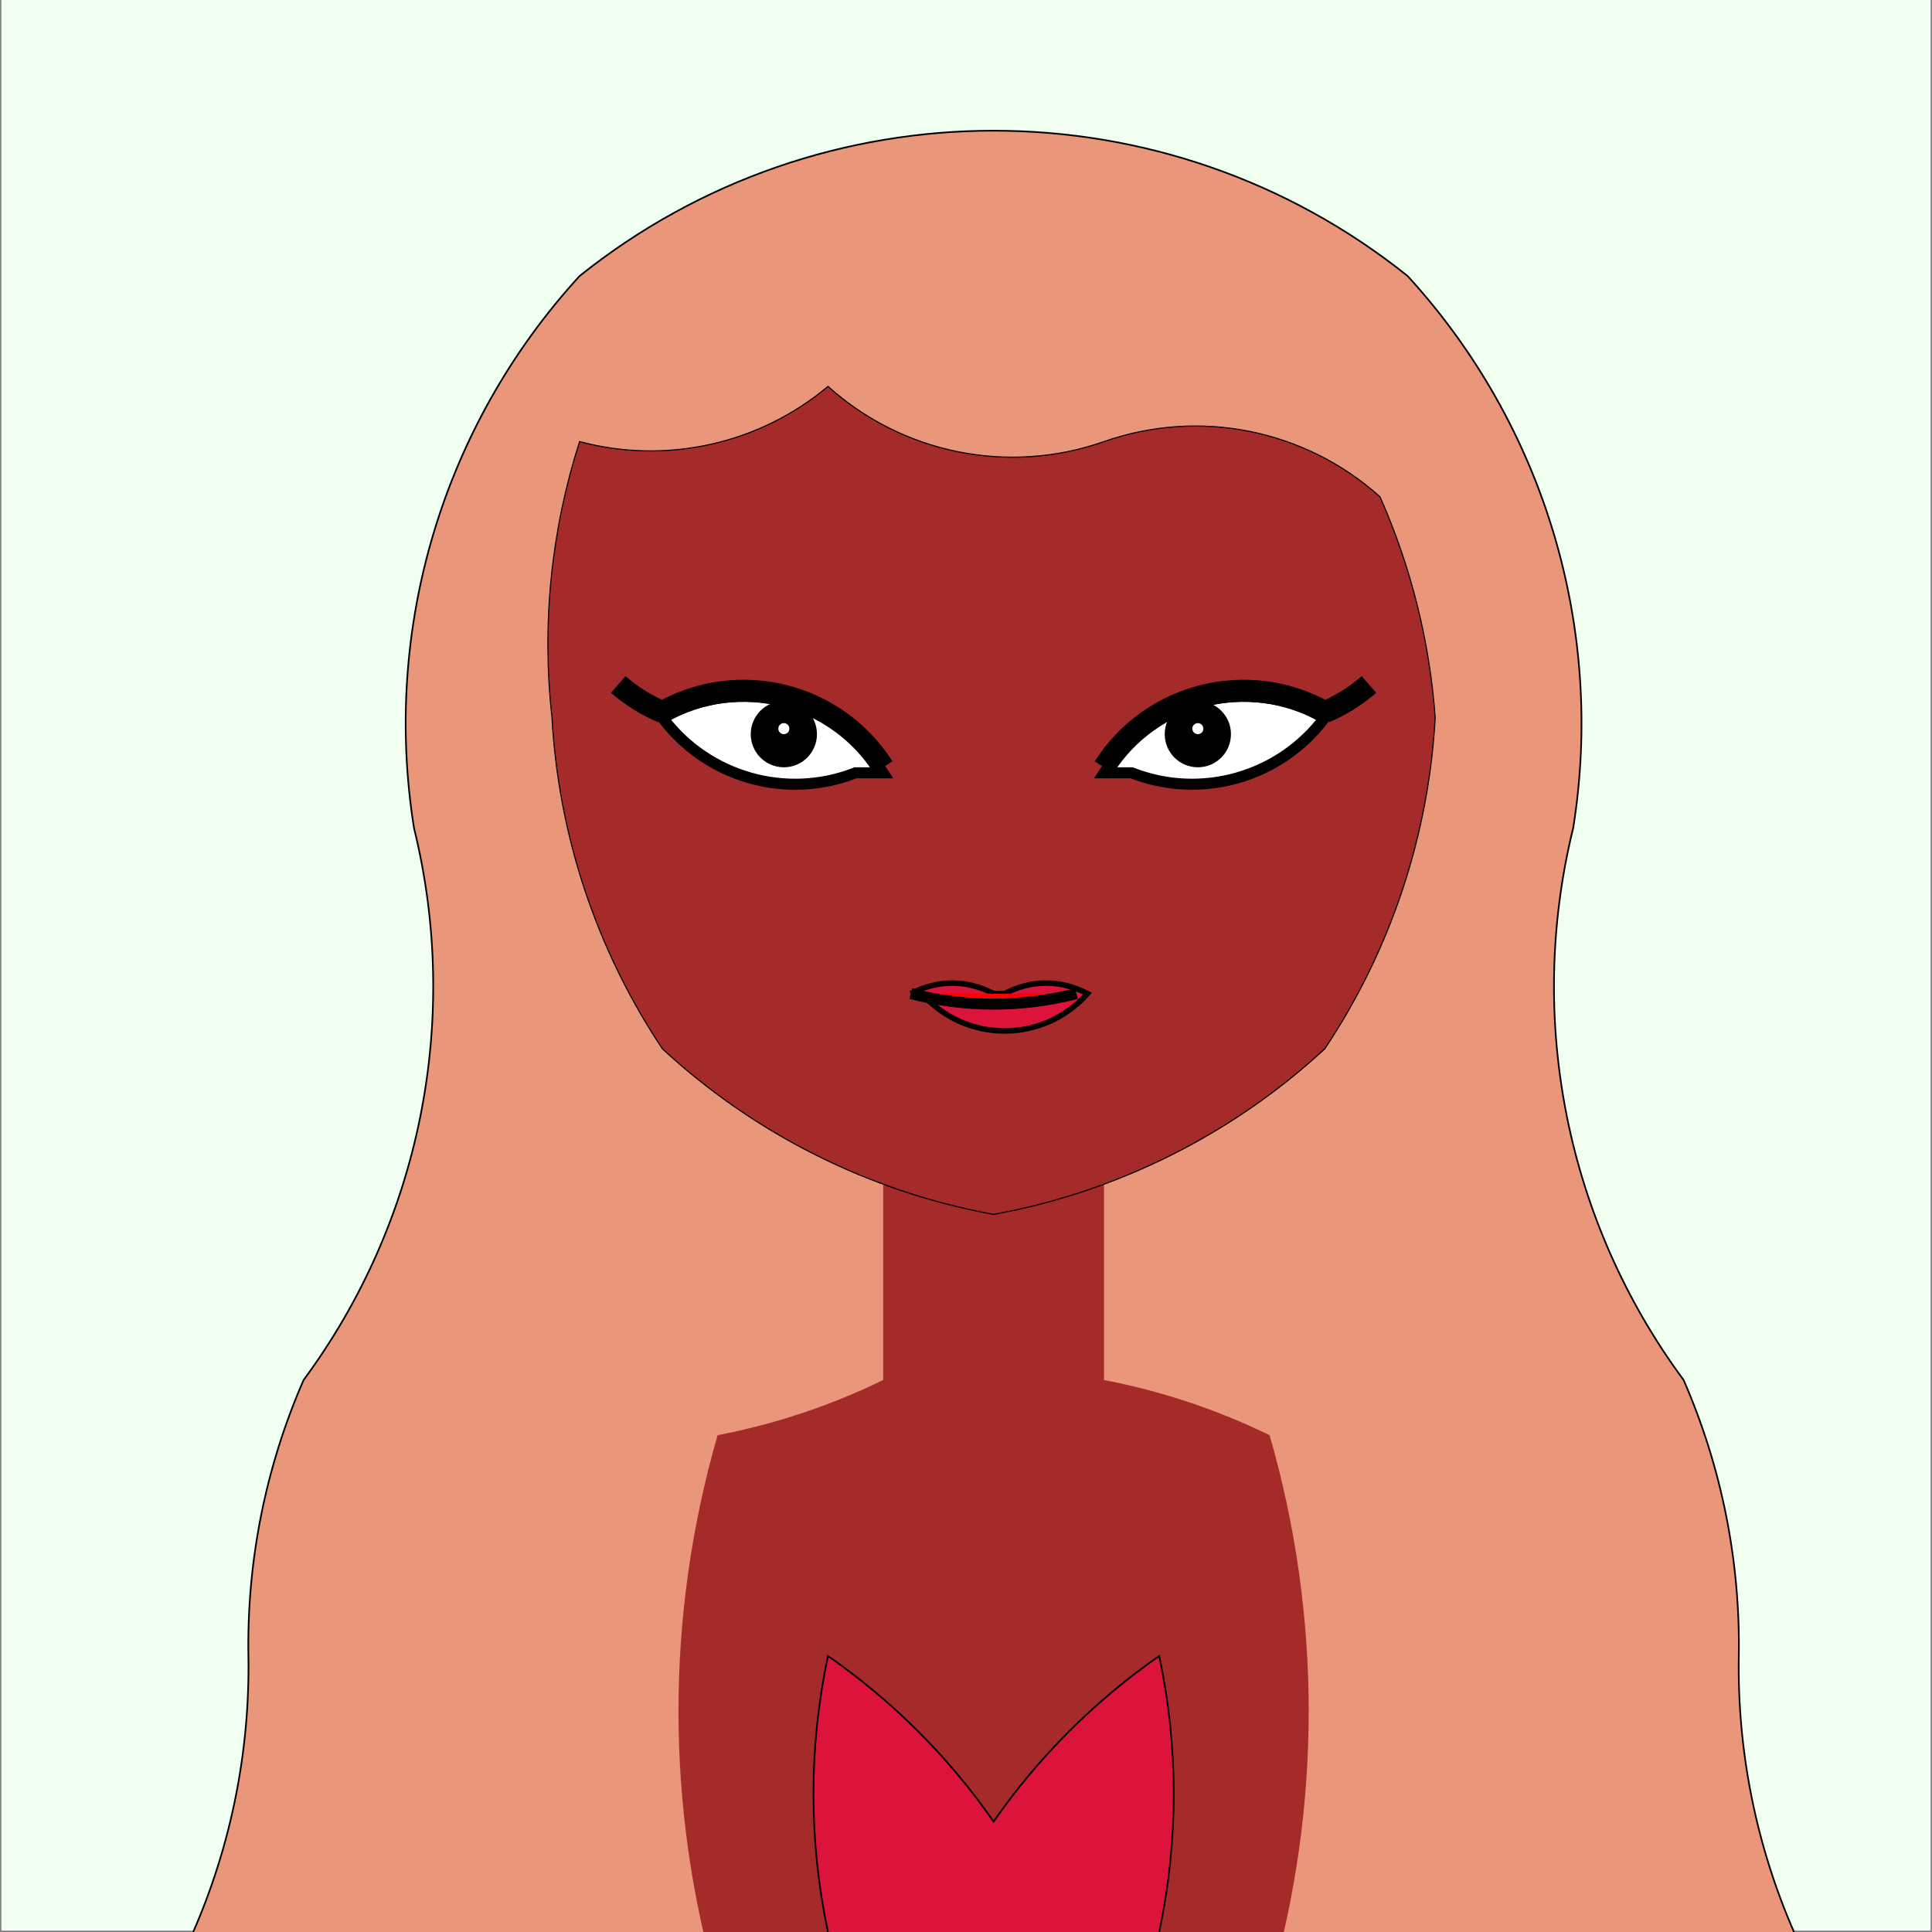
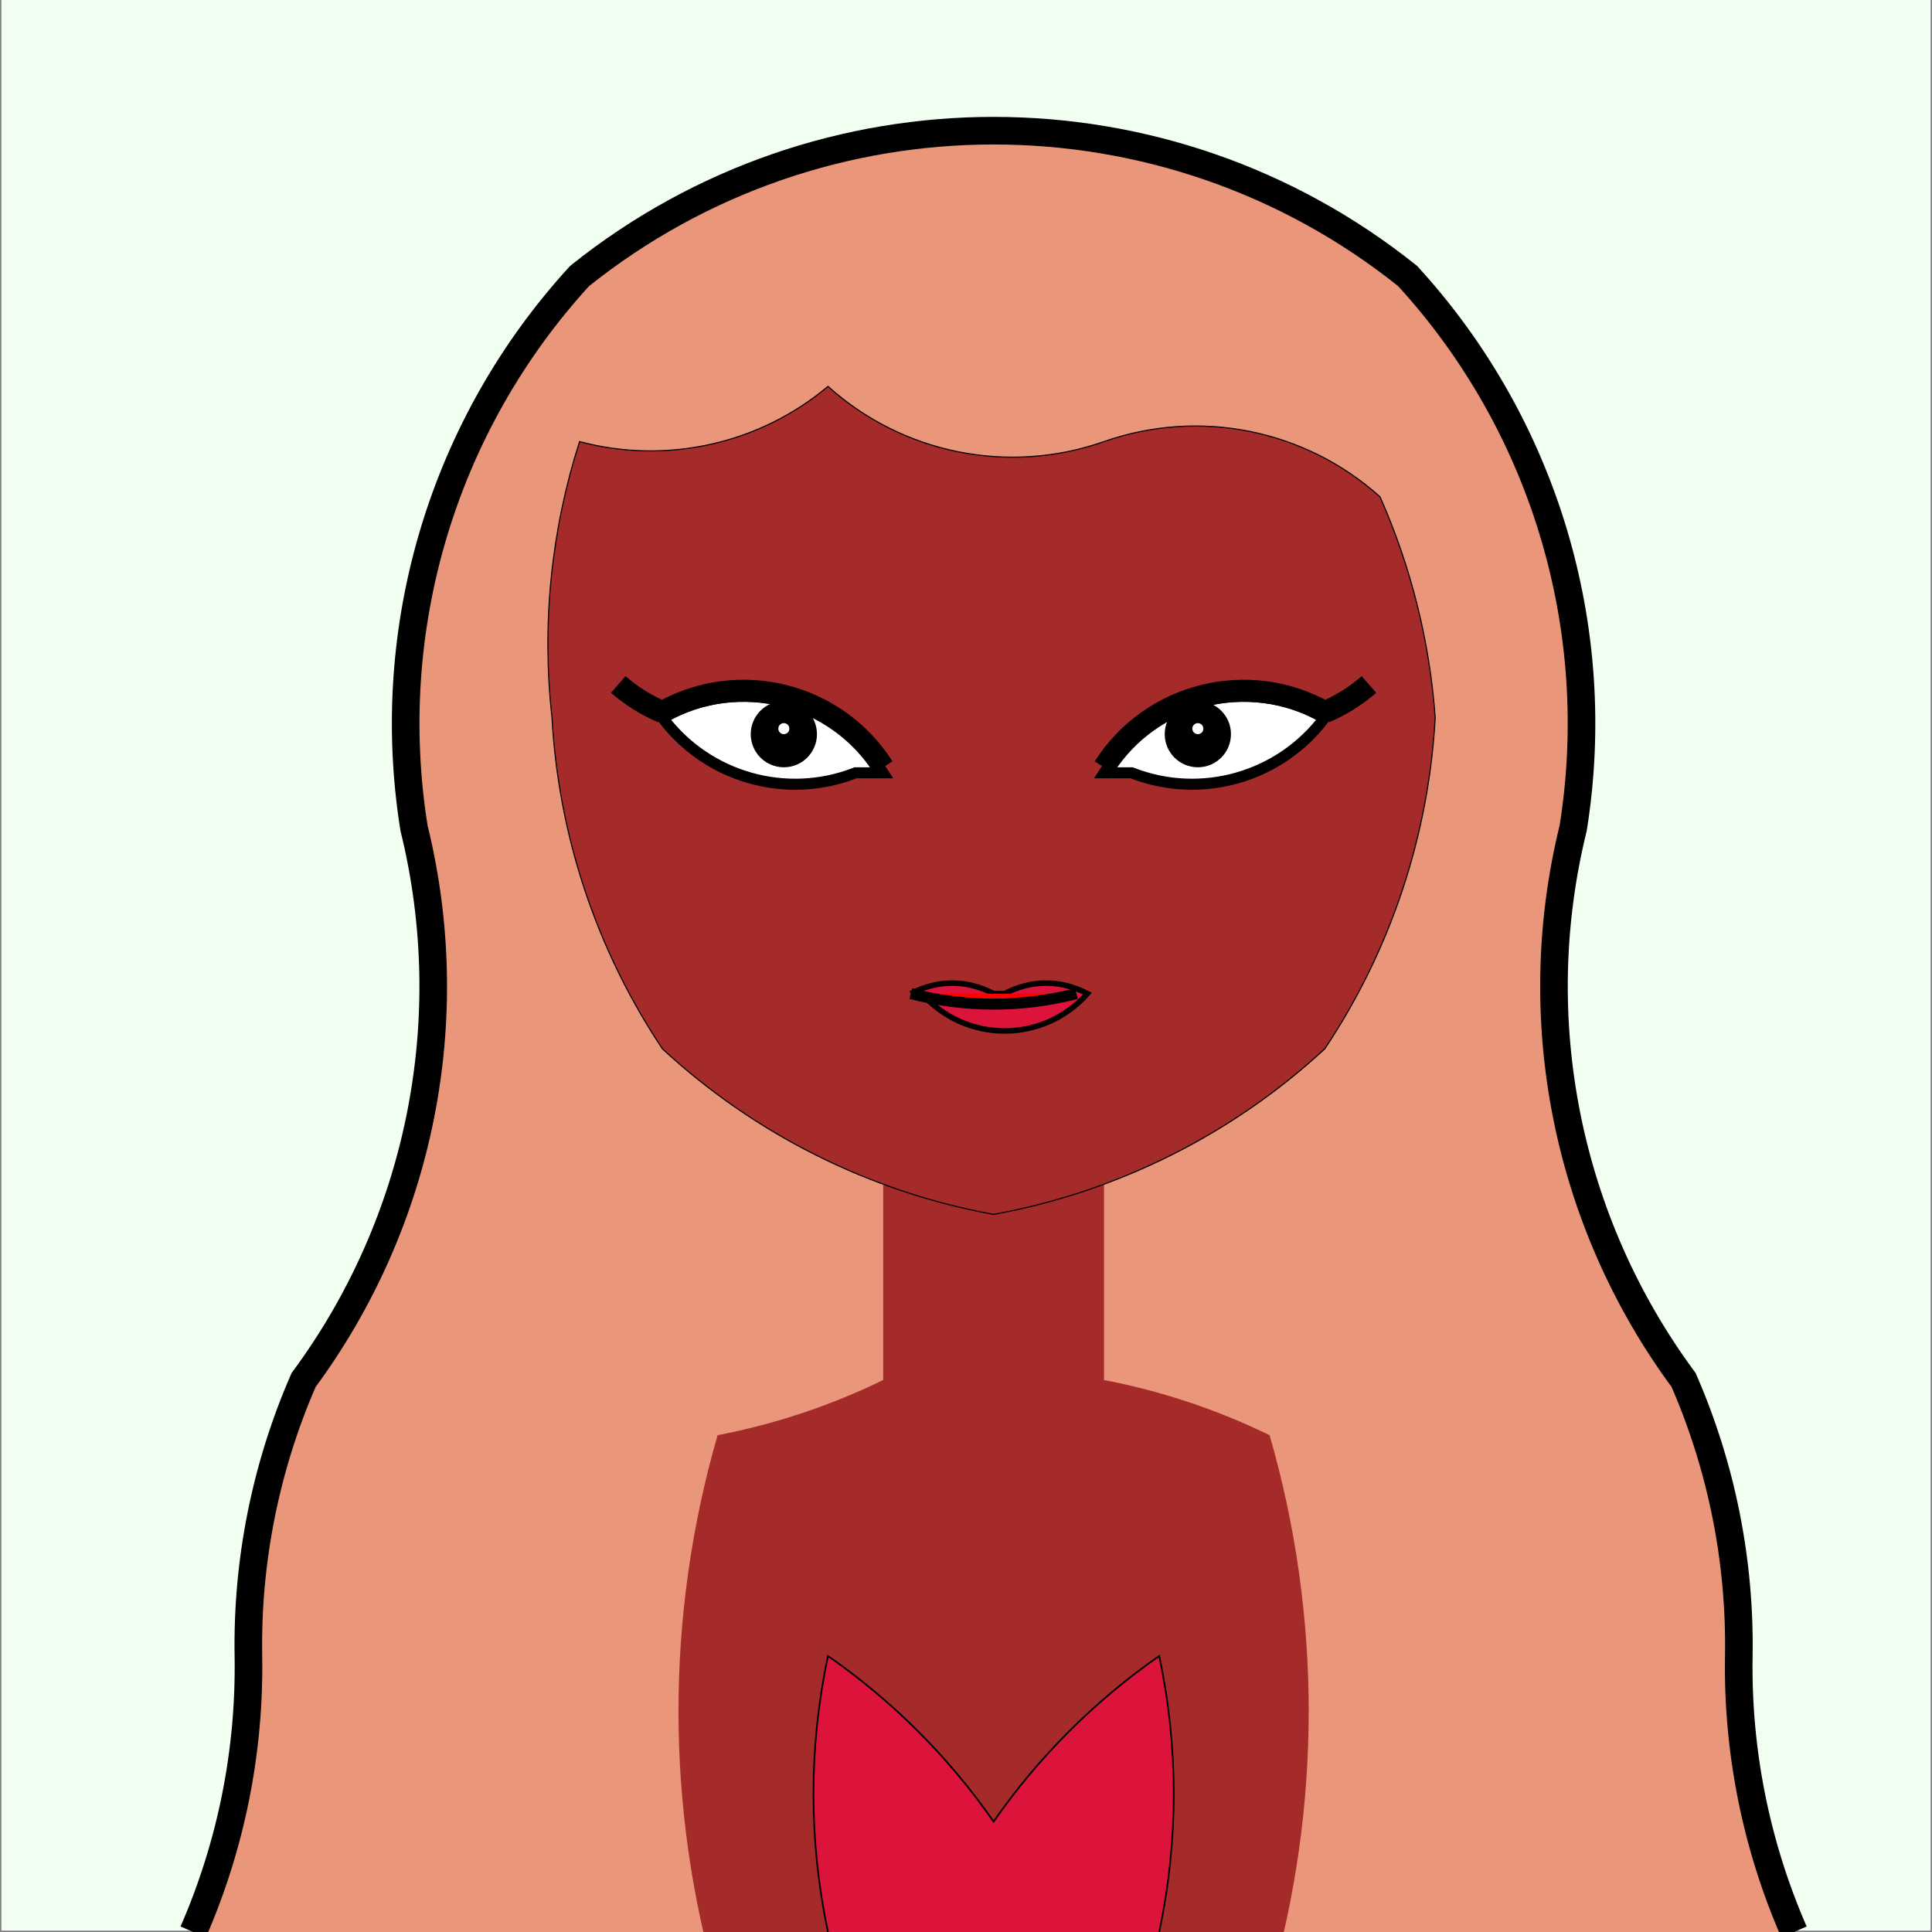
<svg xmlns="http://www.w3.org/2000/svg" viewBox="0 0 350 350">
  <path d="M 0 0 v 350 h 350 v -350 " style="fill: honeydew; stroke: grey; stroke-width: 0.5" />
-   <path d="M 325,350          a 120 120 0 0 1 -10 -50          a 120 120 0 0 0 -10 -50          a 120 120 0 0 1 -20 -100          a 120 120 0 0 0 -30 -100          a 120 120 0 0 0 -150 0          a 120 120 0 0 0 -30 100          a 120 120 0 0 1 -20 100          a 120 120 0 0 0 -10 50          a 120 120 0 0 1 -10 50" style="fill:darksalmon;stroke:black;stroke-width:0.3" />
+   <path d="M 325,350          a 120 120 0 0 1 -10 -50          a 120 120 0 0 0 -10 -50          a 120 120 0 0 1 -20 -100          a 120 120 0 0 0 -30 -100          a 120 120 0 0 0 -150 0          a 120 120 0 0 0 -30 100          a 120 120 0 0 1 -20 100          a 120 120 0 0 0 -10 50          a 120 120 0 0 1 -10 50" style="fill:darksalmon;stroke:black;stroke-width:5" />
  <path d="M 160,200          v 50          a 120 120 0 0 1 -30 10          a 180 180 0 0 0 0 100          h 100          a 180 180 0 0 0 0 -100          a 120 120 0 0 0 -30 -10          v -50" style="fill:brown;stroke:none;stroke-width:0.2" />
  <path d="M 100,130          a 120 120 0 0 0 20 60          a 120 120 0 0 0 60 30          a 120 120 0 0 0 60 -30          a 120 120 0 0 0 20 -60          a 120 120 0 0 0 -10 -40          a 50 50 0 0 0 -50 -10          a 50 50 0 0 1 -50 -10          a 50 50 0 0 1 -45 10          a 120 120 0 0 0 -5 50" style="fill:brown;stroke:black;stroke-width:0.2" />
  <path d="M 150,350          a 120 120 0 0 1 0 -50          a 120 120 0 0 1 30 30          a 120 120 0 0 1 30 -30          a 120 120 0 0 1 0 50" style="fill:crimson;stroke:black;stroke-width:0.3" />
  <path d="M 160,140          a 30 30 0 0 0 -40 -10          a 30 30 0 0 0 35 10          z" style="fill:white;stroke:black;stroke-width:2" />
  <circle cx="142" cy="133" r="6" style="fill:black" />
  <circle cx="142" cy="132" r="1" style="fill:white" />
  <path d="M 200,140          a 30 30 0 0 1 40 -10          a 30 30 0 0 1 -35 10          z" style="fill:white;stroke:black;stroke-width:2" />
  <circle cx="217" cy="133" r="6" style="fill:black" />
  <circle cx="217" cy="132" r="1" style="fill:white" />
  <path d="M 160,139          a 30 30 0 0 0 -40 -10" style="fill:none;stroke:black;stroke-width:4" />
  <path d="M 200,139          a 30 30 0 0 1 40 -10" style="fill:none;stroke:black;stroke-width:4" />
  <path d="M 120,129          a 30 30 0 0 1 -8 -5" style="fill:black;stroke:black;stroke-width:4" />
  <path d="M 240,129          a 30 30 0 0 0 8 -5" style="fill:black;stroke:black;stroke-width:4" />
  <path d="M 165,180          a 30 60 0 0 1 15 0          l 2 0          a 30 60 0 0 1 15 0          a 20 20 0 0 1 -30 0" style="fill:crimson;stroke:black;stroke-width:1" />
  <path d="M 165,180          a 60 60 0 0 0 30 0" style="fill:red;stroke:black;stroke-width:2" />
</svg>
